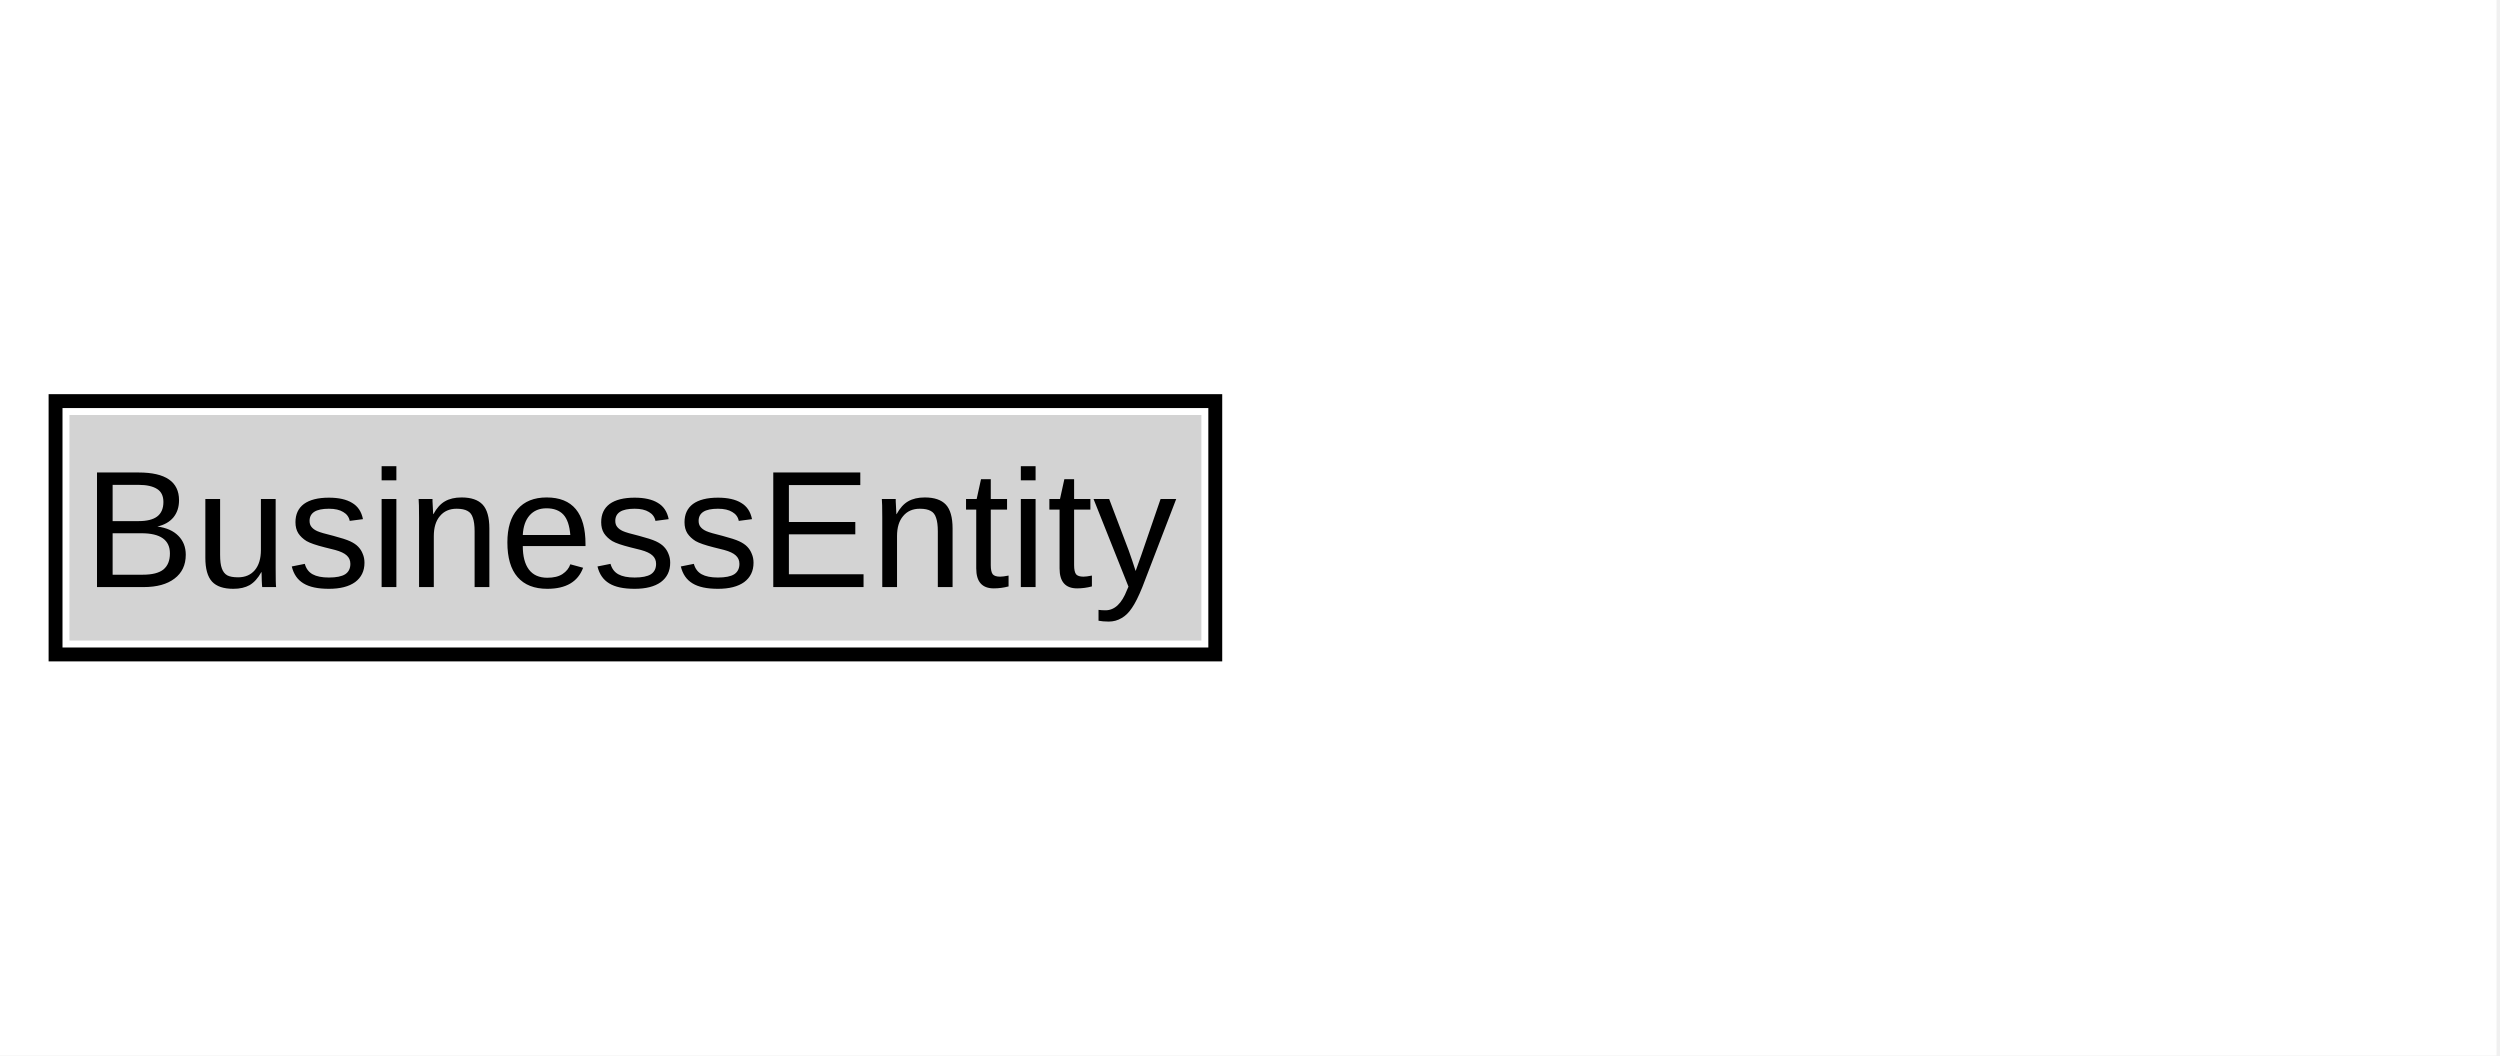
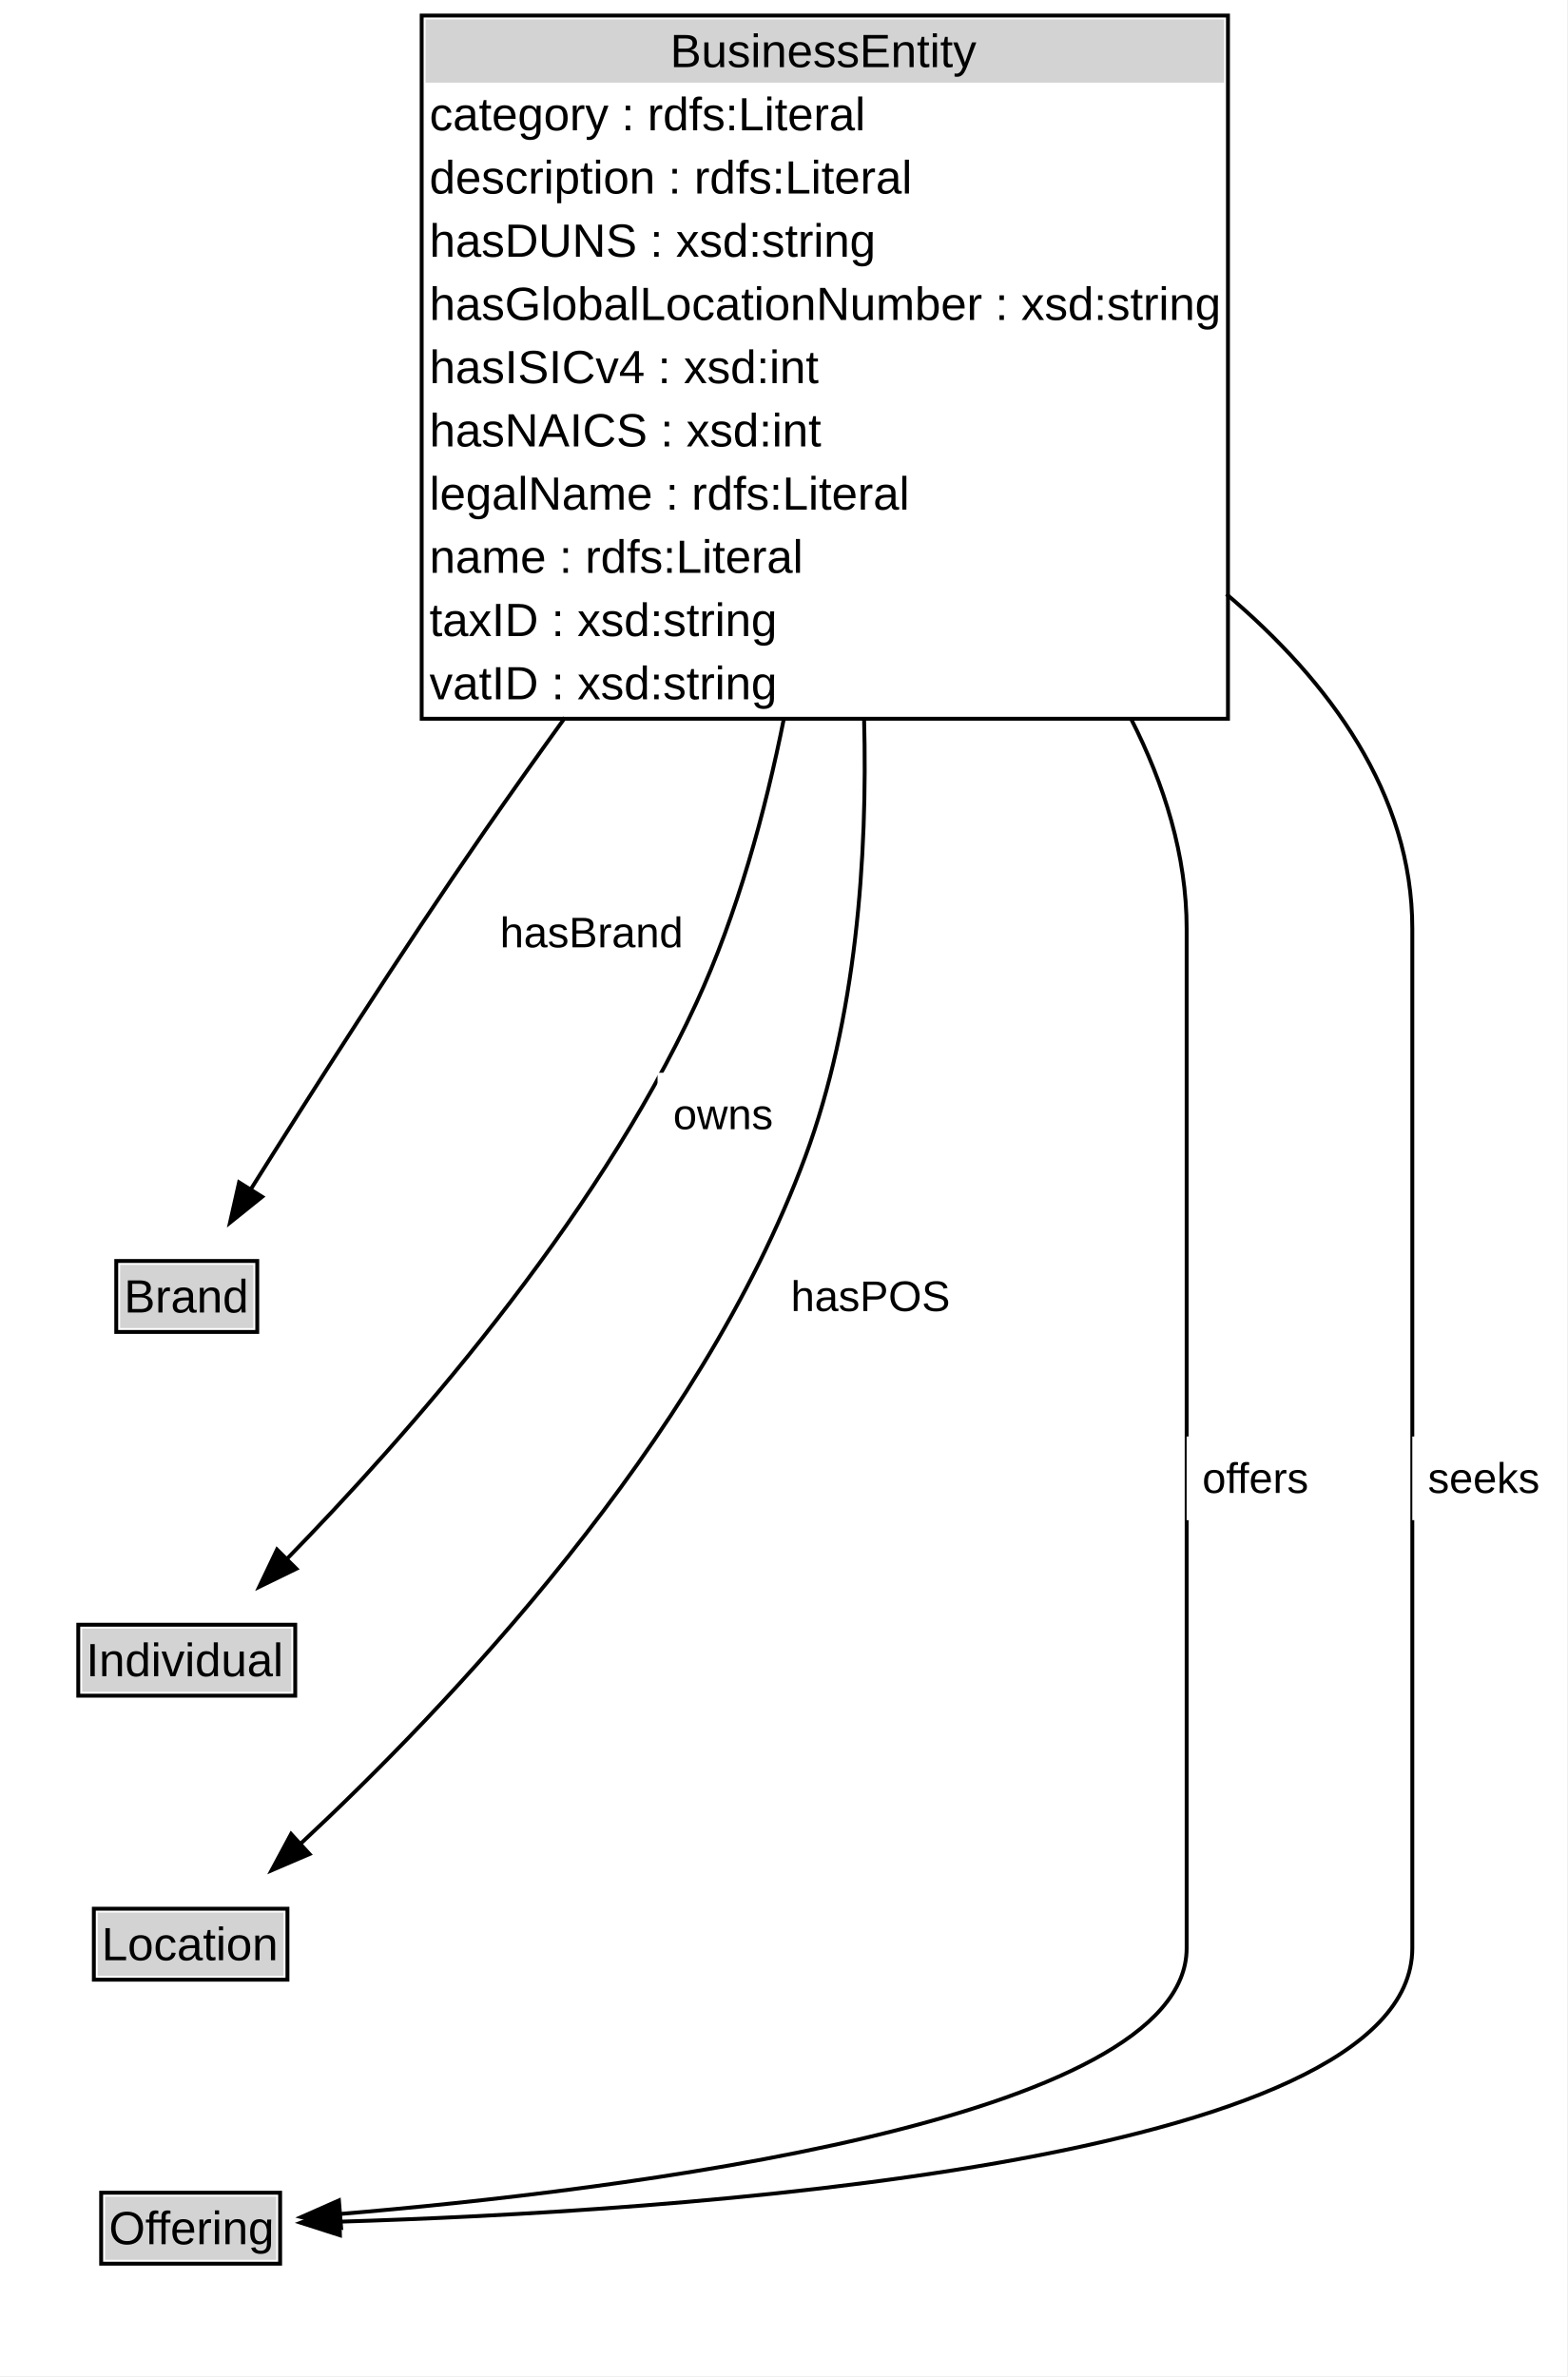
- <svg xmlns="http://www.w3.org/2000/svg" xmlns:xlink="http://www.w3.org/1999/xlink" width="180pt" height="76pt" viewBox="0.00 0.00 180.00 76.00">
-   <g id="graph0" class="graph" transform="scale(1 1) rotate(0) translate(4 72)">
-     <polygon fill="white" stroke="none" points="-4,4 -4,-72 175.75,-72 175.75,4 -4,4" />
-     <g id="clust2" class="cluster">
+ <svg xmlns="http://www.w3.org/2000/svg" xmlns:xlink="http://www.w3.org/1999/xlink" width="403pt" height="611pt" viewBox="0.00 0.00 403.00 611.00">
+   <g id="graph0" class="graph" transform="scale(1 1) rotate(0) translate(4 606.75)">
+     <polygon fill="white" stroke="none" points="-4,4 -4,-606.75 398.75,-606.75 398.75,4 -4,4" />
+     <g id="clust3" class="cluster">
</g>
    <g id="node1" class="node">
      <g id="a_node1">
        <a xlink:href="../BusinessEntity" xlink:title="&lt;TABLE&gt;">
-           <polygon fill="lightgray" stroke="none" points="1,-25.88 1,-42.12 82.5,-42.12 82.5,-25.88 1,-25.88" />
-           <text xml:space="preserve" text-anchor="start" x="2" y="-29.73" font-family="Arial" font-size="12.00">BusinessEntity</text>
-           <polygon fill="none" stroke="black" points="0,-24.88 0,-43.12 83.5,-43.12 83.5,-24.88 0,-24.88" />
+           <polygon fill="lightgray" stroke="none" points="105.38,-585.5 105.38,-601.75 310.62,-601.75 310.62,-585.5 105.38,-585.5" />
+           <text xml:space="preserve" text-anchor="start" x="168.25" y="-589.5" font-family="Arial" font-size="12.00">BusinessEntity</text>
+           <text xml:space="preserve" text-anchor="start" x="106.38" y="-573.25" font-family="Arial" font-size="12.00">category : rdfs:Literal</text>
+           <text xml:space="preserve" text-anchor="start" x="106.38" y="-557" font-family="Arial" font-size="12.00">description : rdfs:Literal</text>
+           <text xml:space="preserve" text-anchor="start" x="106.38" y="-540.75" font-family="Arial" font-size="12.00">hasDUNS : xsd:string</text>
+           <text xml:space="preserve" text-anchor="start" x="106.38" y="-524.5" font-family="Arial" font-size="12.00">hasGlobalLocationNumber : xsd:string</text>
+           <text xml:space="preserve" text-anchor="start" x="106.38" y="-508.25" font-family="Arial" font-size="12.00">hasISICv4 : xsd:int</text>
+           <text xml:space="preserve" text-anchor="start" x="106.38" y="-492" font-family="Arial" font-size="12.00">hasNAICS : xsd:int</text>
+           <text xml:space="preserve" text-anchor="start" x="106.38" y="-475.75" font-family="Arial" font-size="12.00">legalName : rdfs:Literal</text>
+           <text xml:space="preserve" text-anchor="start" x="106.38" y="-459.5" font-family="Arial" font-size="12.00">name : rdfs:Literal</text>
+           <text xml:space="preserve" text-anchor="start" x="106.38" y="-443.25" font-family="Arial" font-size="12.00">taxID : xsd:string</text>
+           <text xml:space="preserve" text-anchor="start" x="106.38" y="-427" font-family="Arial" font-size="12.00">vatID : xsd:string</text>
+           <polygon fill="none" stroke="black" points="104.38,-422 104.38,-602.75 311.62,-602.75 311.62,-422 104.38,-422" />
        </a>
      </g>
    </g>
+     <g id="node3" class="node">
+       <g id="a_node3">
+         <a xlink:href="../Brand" xlink:title="&lt;TABLE&gt;">
+           <polygon fill="lightgray" stroke="none" points="26.88,-265.38 26.88,-281.62 61.12,-281.62 61.12,-265.38 26.88,-265.38" />
+           <text xml:space="preserve" text-anchor="start" x="27.88" y="-269.38" font-family="Arial" font-size="12.00">Brand</text>
+           <polygon fill="none" stroke="black" points="25.88,-264.38 25.88,-282.62 62.12,-282.62 62.12,-264.38 25.88,-264.38" />
+         </a>
+       </g>
+     </g>
+     <g id="edge6" class="edge">
+       <path fill="none" stroke="black" d="M141.22,-422.29C134.14,-412.47 127.11,-402.56 120.5,-393 98.93,-361.8 75.46,-324.98 60.28,-300.76" />
+       <polygon fill="black" stroke="black" points="63.38,-299.12 55.12,-292.49 57.45,-302.82 63.38,-299.12" />
+       <polygon fill="white" stroke="none" points="120.5,-356.25 120.5,-377.75 175,-377.75 175,-356.25 120.5,-356.25" />
+       <text xml:space="preserve" text-anchor="start" x="124.5" y="-363.25" font-family="Arial" font-size="11.00">hasBrand</text>
+     </g>
+     <g id="node4" class="node">
+       <g id="a_node4">
+         <a xlink:href="../Individual" xlink:title="&lt;TABLE&gt;">
+           <polygon fill="lightgray" stroke="none" points="17.12,-171.88 17.12,-188.12 70.88,-188.12 70.88,-171.88 17.12,-171.88" />
+           <text xml:space="preserve" text-anchor="start" x="18.12" y="-175.88" font-family="Arial" font-size="12.00">Individual</text>
+           <polygon fill="none" stroke="black" points="16.12,-170.88 16.12,-189.12 71.88,-189.12 71.88,-170.88 16.12,-170.88" />
+         </a>
+       </g>
+     </g>
+     <g id="edge9" class="edge">
+       <path fill="none" stroke="black" d="M197.52,-422.24C192.63,-397.77 185.46,-371.73 175,-349 148.71,-291.88 99.56,-236.53 69.51,-205.79" />
+       <polygon fill="black" stroke="black" points="72.17,-203.51 62.64,-198.87 67.2,-208.44 72.17,-203.51" />
+       <polygon fill="white" stroke="none" points="165.01,-309.5 165.01,-331 198.51,-331 198.51,-309.5 165.01,-309.5" />
+       <text xml:space="preserve" text-anchor="start" x="169.01" y="-316.5" font-family="Arial" font-size="11.00">owns</text>
+     </g>
+     <g id="node5" class="node">
+       <g id="a_node5">
+         <a xlink:href="../Location" xlink:title="&lt;TABLE&gt;">
+           <polygon fill="lightgray" stroke="none" points="21.12,-98.88 21.12,-115.12 68.88,-115.12 68.88,-98.88 21.12,-98.88" />
+           <text xml:space="preserve" text-anchor="start" x="22.12" y="-102.88" font-family="Arial" font-size="12.00">Location</text>
+           <polygon fill="none" stroke="black" points="20.12,-97.88 20.12,-116.12 69.88,-116.12 69.88,-97.88 20.12,-97.88" />
+         </a>
+       </g>
+     </g>
+     <g id="edge7" class="edge">
+       <path fill="none" stroke="black" d="M218.09,-422.08C219.03,-386.11 216.06,-344.85 203,-309.5 175.76,-235.76 110.77,-167.76 73.17,-132.74" />
+       <polygon fill="black" stroke="black" points="75.55,-130.17 65.81,-125.99 70.82,-135.33 75.55,-130.17" />
+       <polygon fill="white" stroke="none" points="195.26,-262.75 195.26,-284.25 243.76,-284.25 243.76,-262.75 195.26,-262.75" />
+       <text xml:space="preserve" text-anchor="start" x="199.26" y="-269.75" font-family="Arial" font-size="11.00">hasPOS</text>
+     </g>
+     <g id="node6" class="node">
+       <g id="a_node6">
+         <a xlink:href="../Offering" xlink:title="&lt;TABLE&gt;">
+           <polygon fill="lightgray" stroke="none" points="23,-25.88 23,-42.12 67,-42.12 67,-25.88 23,-25.88" />
+           <text xml:space="preserve" text-anchor="start" x="24" y="-29.88" font-family="Arial" font-size="12.00">Offering</text>
+           <polygon fill="none" stroke="black" points="22,-24.88 22,-43.12 68,-43.12 68,-24.88 22,-24.88" />
+         </a>
+       </g>
+     </g>
+     <g id="edge8" class="edge">
+       <path fill="none" stroke="black" d="M286.67,-422.05C295.28,-405.16 301,-386.84 301,-368 301,-368 301,-368 301,-106 301,-61.33 154.41,-43.61 83.09,-37.63" />
+       <polygon fill="black" stroke="black" points="83.67,-34.17 73.42,-36.86 83.11,-41.14 83.67,-34.17" />
+       <polygon fill="white" stroke="none" points="301,-216 301,-237.5 336,-237.5 336,-216 301,-216" />
+       <text xml:space="preserve" text-anchor="start" x="305" y="-223" font-family="Arial" font-size="11.00">offers</text>
+     </g>
+     <g id="edge10" class="edge">
+       <path fill="none" stroke="black" d="M311.22,-454.03C337.77,-431.54 359,-402.7 359,-368 359,-368 359,-368 359,-106 359,-50.01 166.66,-38.17 83.05,-35.67" />
+       <polygon fill="black" stroke="black" points="83.37,-32.18 73.28,-35.41 83.19,-39.17 83.37,-32.18" />
+       <polygon fill="white" stroke="none" points="359,-216 359,-237.5 394.75,-237.5 394.75,-216 359,-216" />
+       <text xml:space="preserve" text-anchor="start" x="363" y="-223" font-family="Arial" font-size="11.00">seeks</text>
+     </g>
  </g>
</svg>
